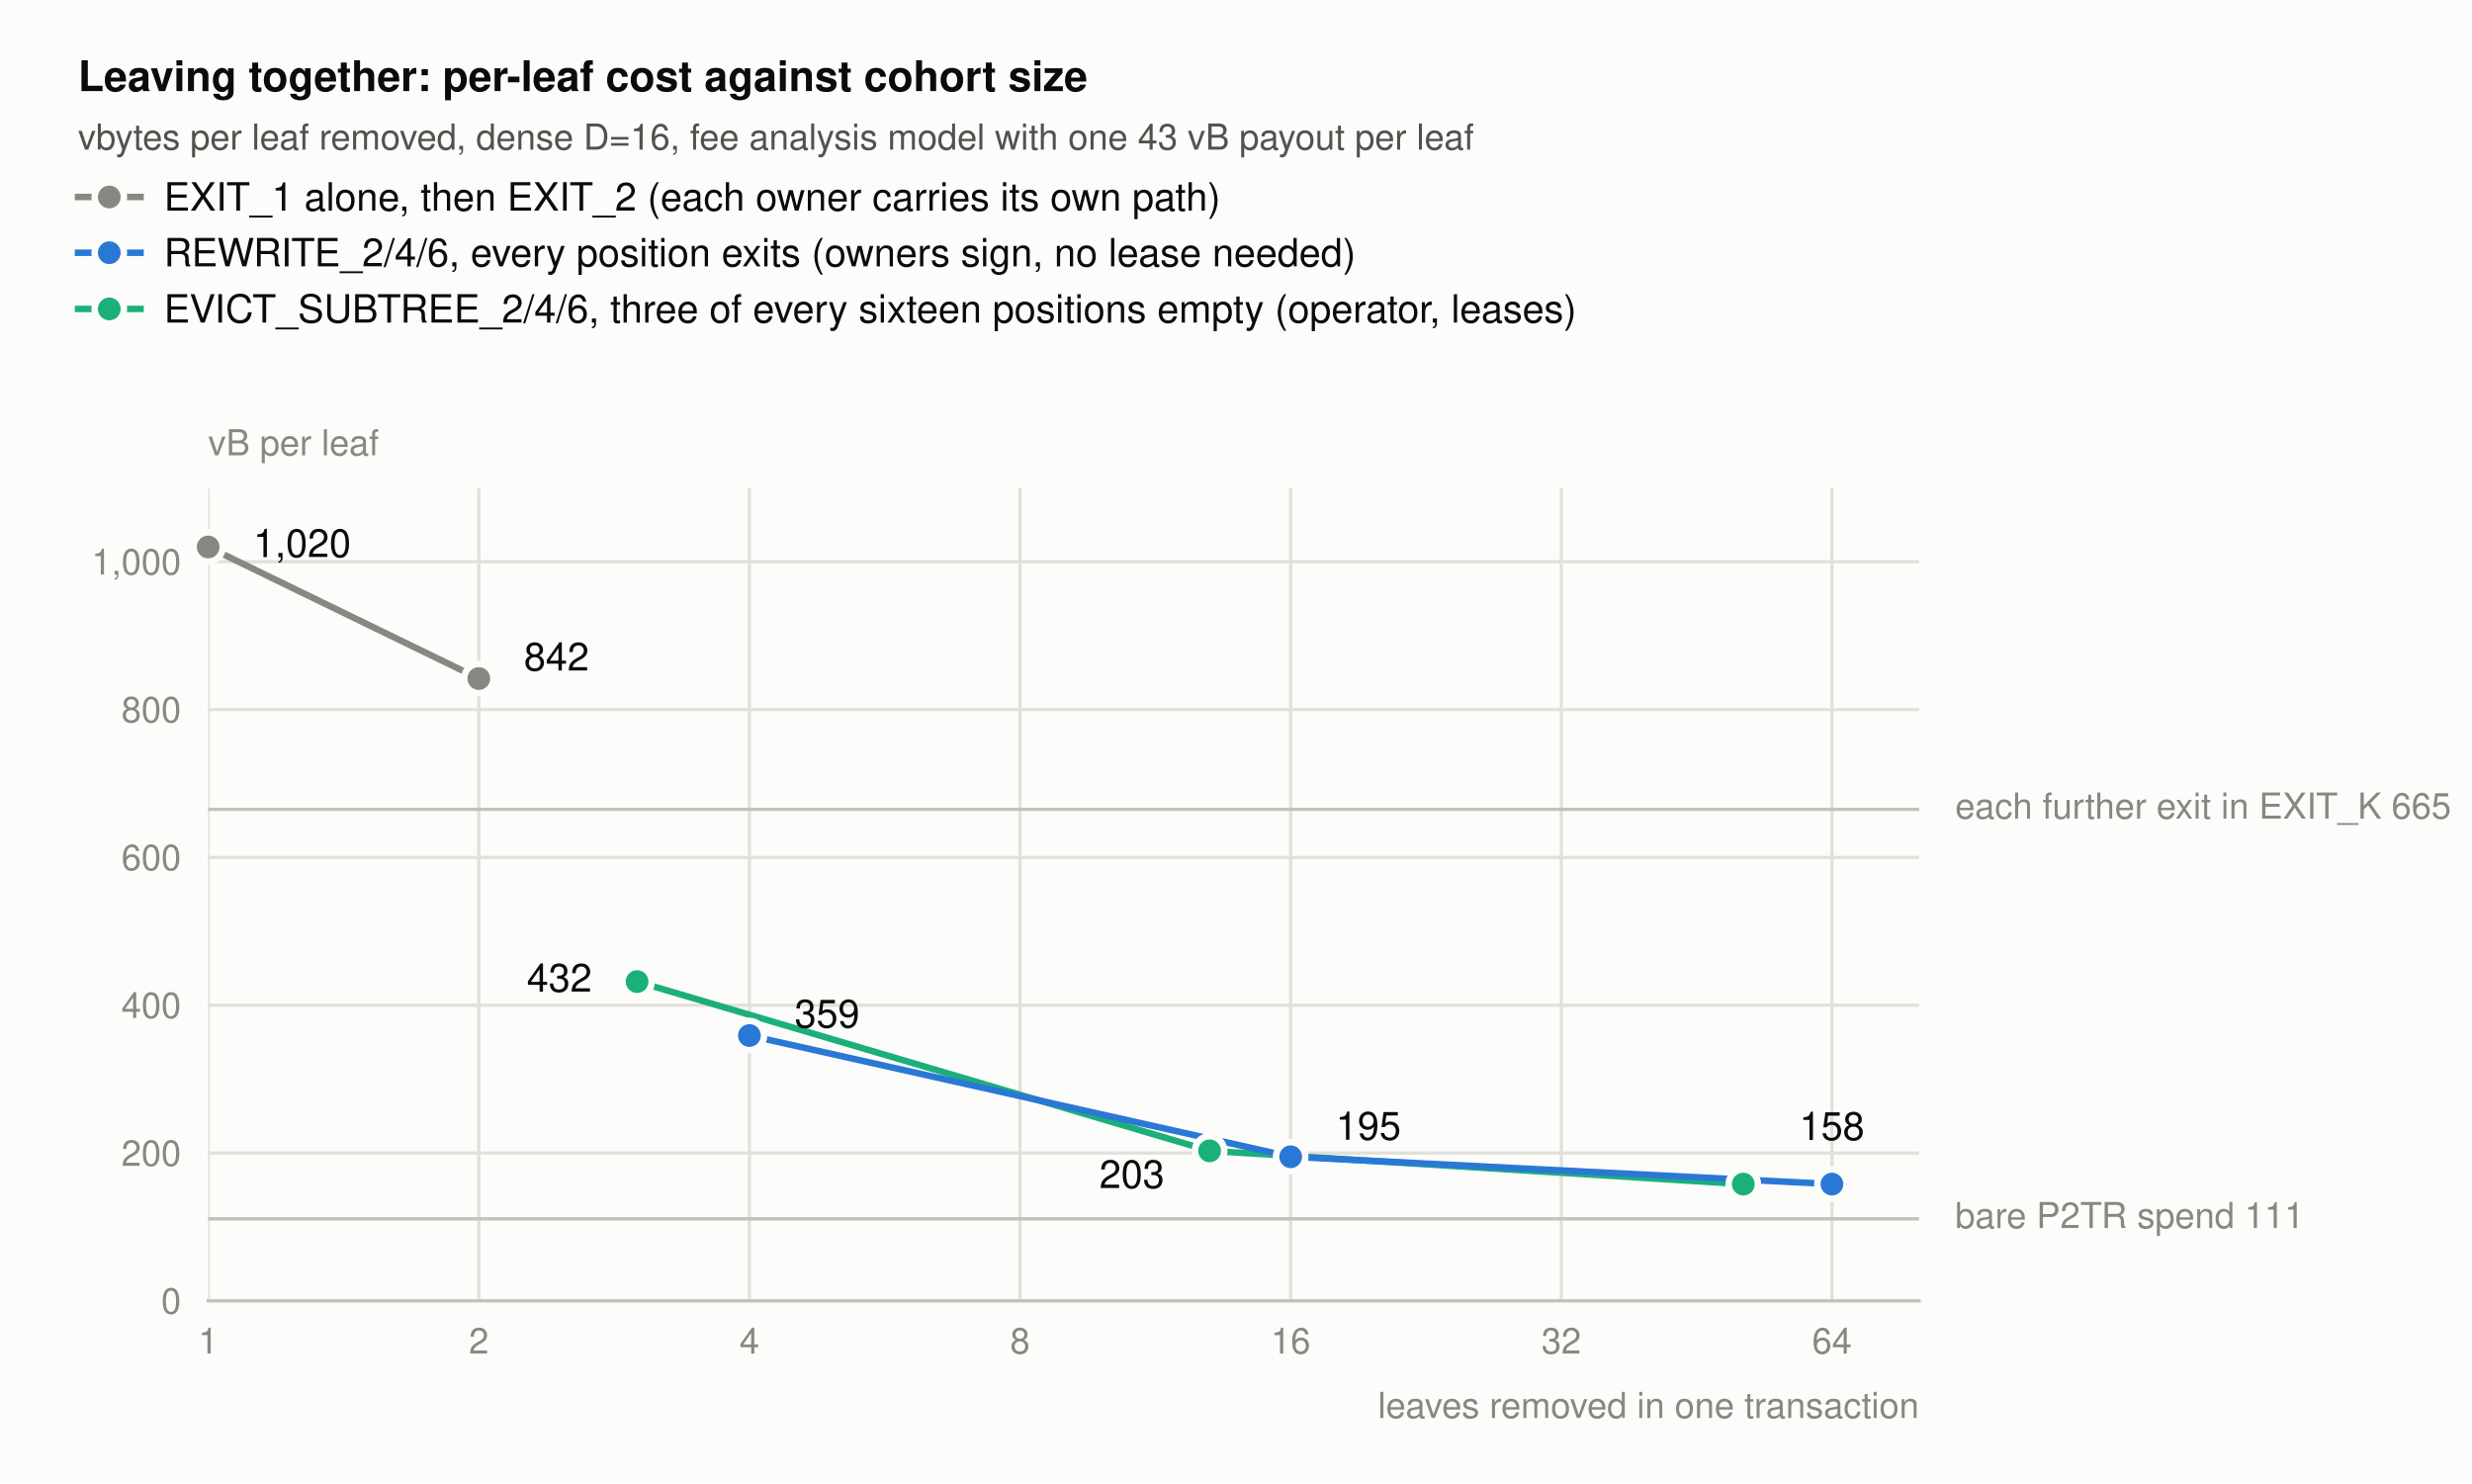
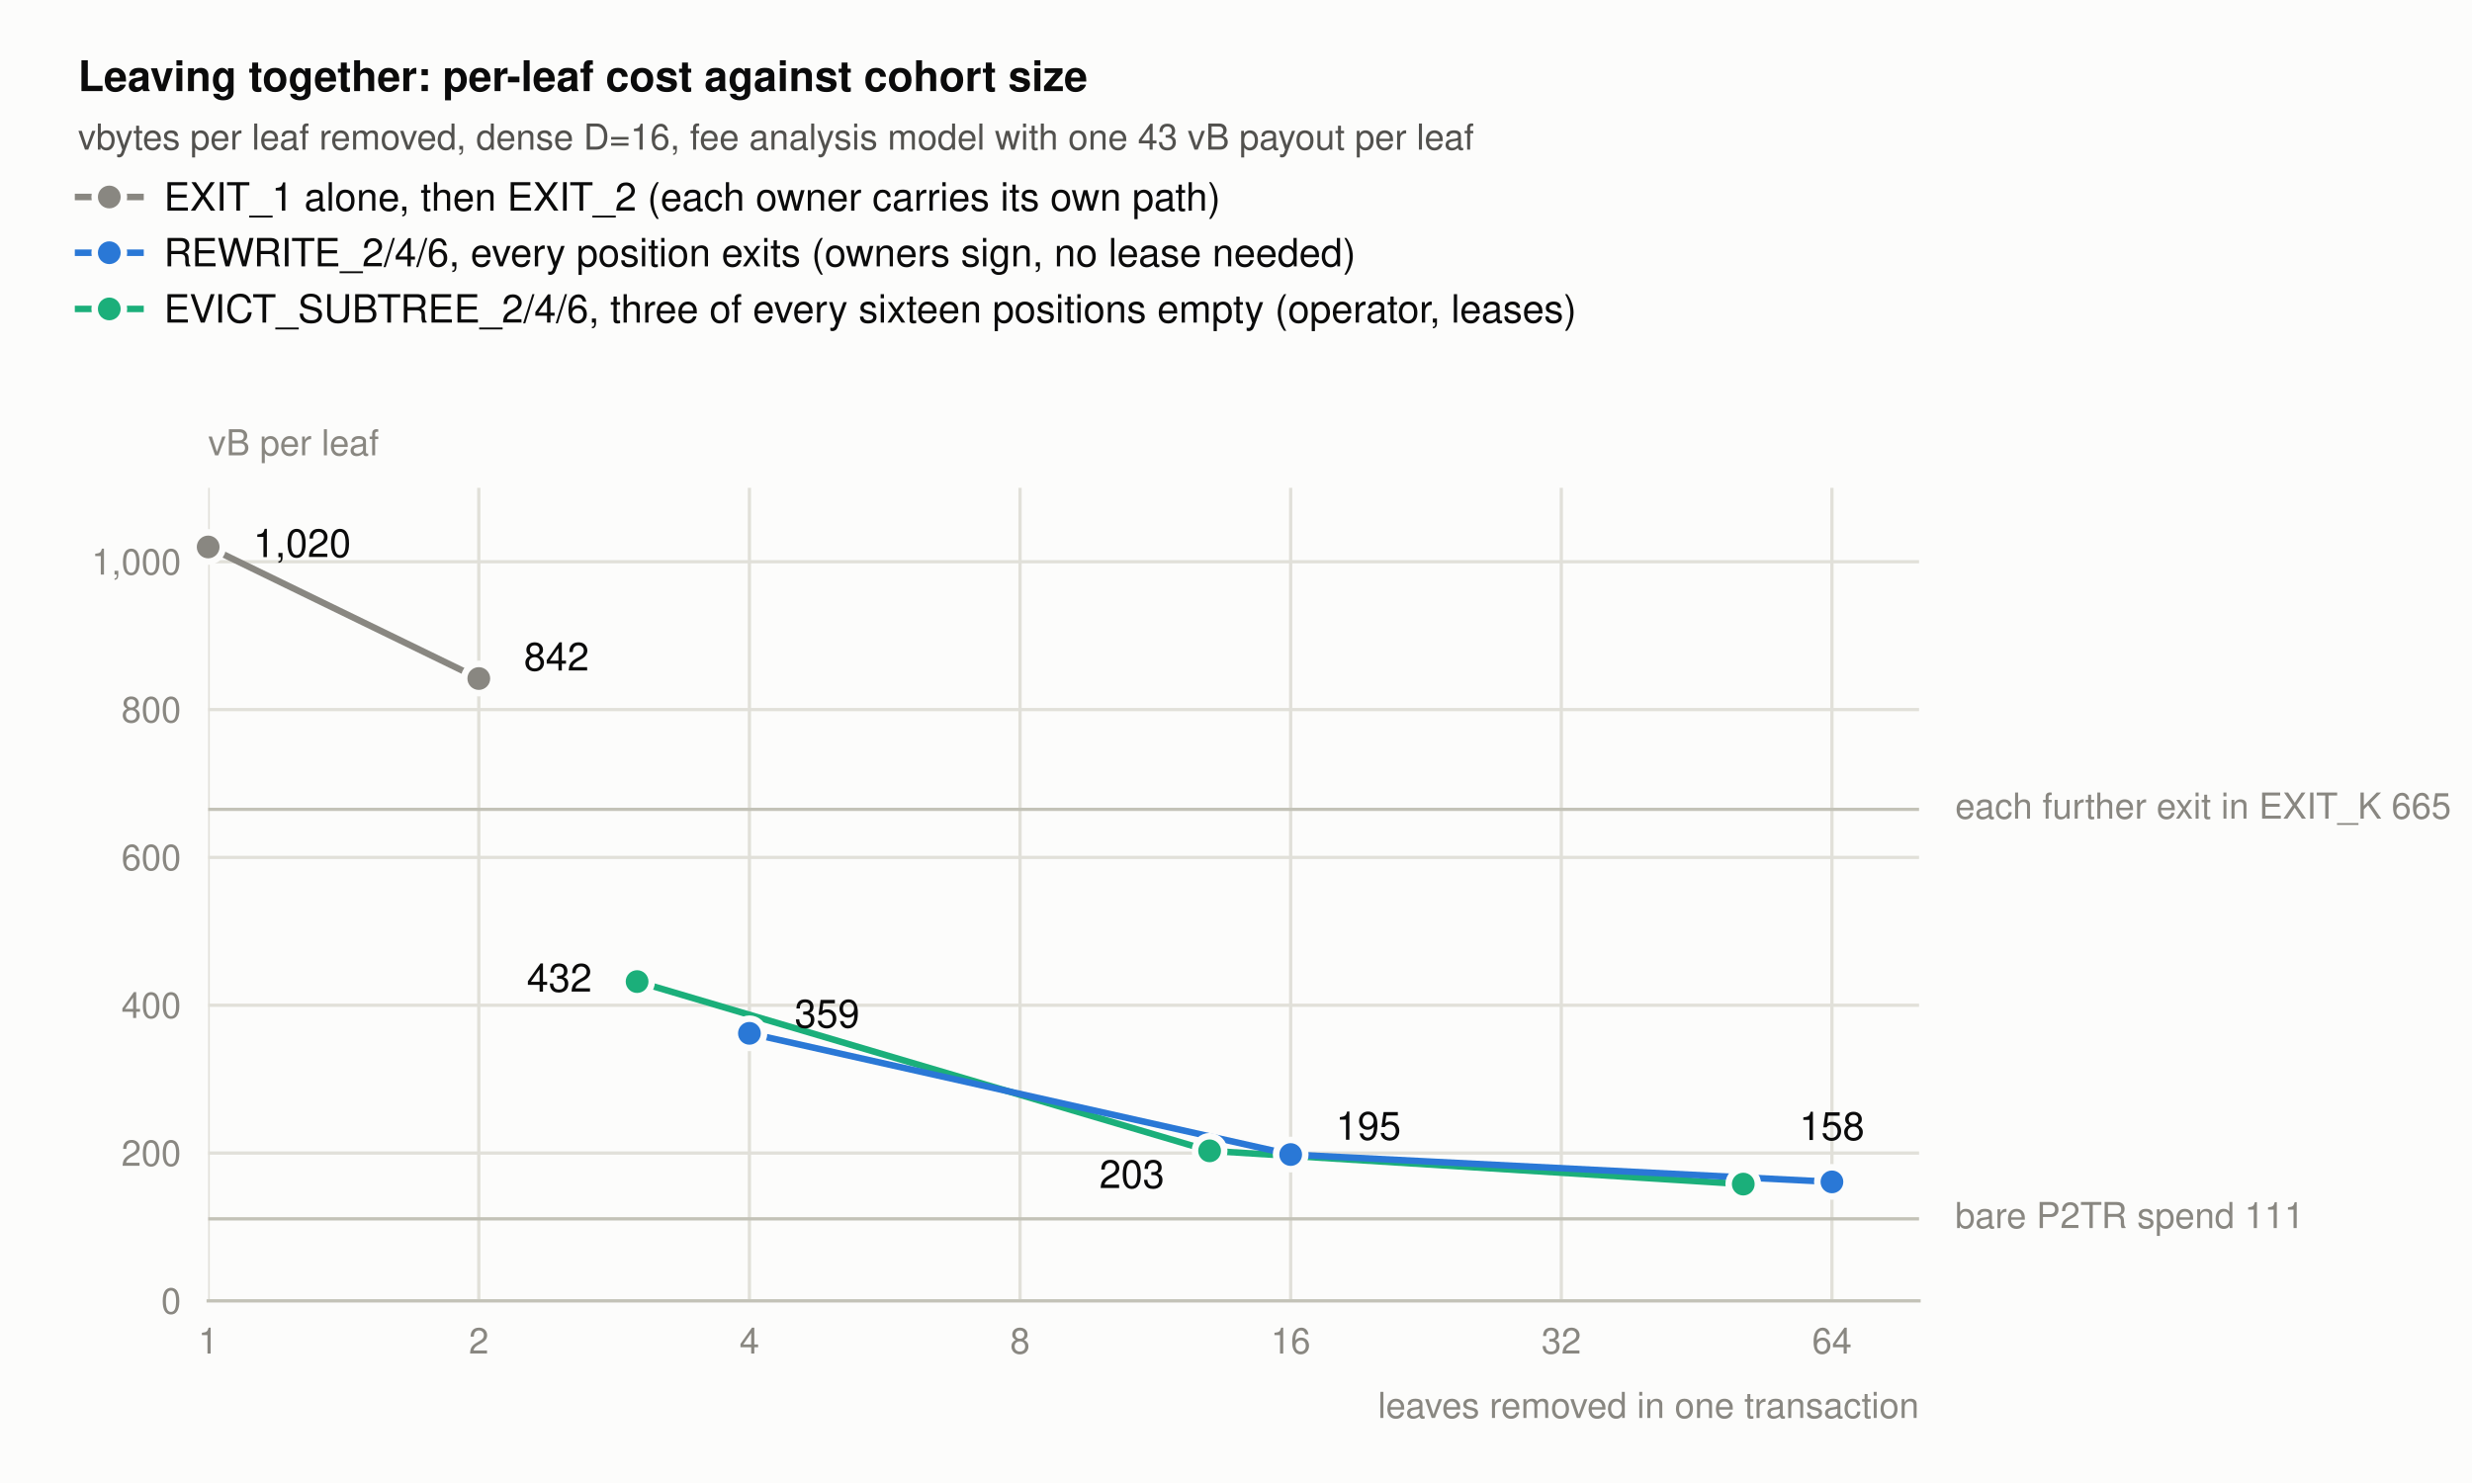
<svg xmlns="http://www.w3.org/2000/svg" xmlns:xlink="http://www.w3.org/1999/xlink" width="547.2pt" height="328.32pt" viewBox="0 0 547.2 328.32" version="1.1">
  <defs>
    <style type="text/css">*{stroke-linejoin: round; stroke-linecap: butt}</style>
  </defs>
  <g id="figure_1">
    <g id="patch_1">
      <path d="M 0 328.32  L 547.2 328.32  L 547.2 0  L 0 0  z " style="fill: #fcfcfb" />
    </g>
    <g id="axes_1">
      <g id="patch_2">
        <path d="M 46.08 288  L 424.8 288  L 424.8 108  L 46.08 108  z " style="fill: #fcfcfb" />
      </g>
      <g id="matplotlib.axis_1">
        <g id="xtick_1">
          <g id="line2d_1">
            <path d="M 46.08 288  L 46.08 108  " clip-path="url(#p14ac6d2b6f)" style="fill: none; stroke: #e1e0d9; stroke-width: 0.72; stroke-linecap: square" />
          </g>
          <g id="line2d_2" />
          <g id="text_1">
            <text style="font-size: 7.92px; font-family: 'Helvetica Neue', 'Helvetica', 'Arial', 'DejaVu Sans', sans-serif; text-anchor: middle; fill: #898781" x="46.08" y="299.655" transform="rotate(-0 46.08 299.6554)">1</text>
          </g>
        </g>
        <g id="xtick_2">
          <g id="line2d_3">
            <path d="M 105.986 288  L 105.986 108  " clip-path="url(#p14ac6d2b6f)" style="fill: none; stroke: #e1e0d9; stroke-width: 0.72; stroke-linecap: square" />
          </g>
          <g id="line2d_4" />
          <g id="text_2">
            <text style="font-size: 7.92px; font-family: 'Helvetica Neue', 'Helvetica', 'Arial', 'DejaVu Sans', sans-serif; text-anchor: middle; fill: #898781" x="105.986" y="299.655" transform="rotate(-0 105.9858 299.6554)">2</text>
          </g>
        </g>
        <g id="xtick_3">
          <g id="line2d_5">
            <path d="M 165.892 288  L 165.892 108  " clip-path="url(#p14ac6d2b6f)" style="fill: none; stroke: #e1e0d9; stroke-width: 0.72; stroke-linecap: square" />
          </g>
          <g id="line2d_6" />
          <g id="text_3">
            <text style="font-size: 7.92px; font-family: 'Helvetica Neue', 'Helvetica', 'Arial', 'DejaVu Sans', sans-serif; text-anchor: middle; fill: #898781" x="165.892" y="299.655" transform="rotate(-0 165.8915 299.6554)">4</text>
          </g>
        </g>
        <g id="xtick_4">
          <g id="line2d_7">
            <path d="M 225.797 288  L 225.797 108  " clip-path="url(#p14ac6d2b6f)" style="fill: none; stroke: #e1e0d9; stroke-width: 0.72; stroke-linecap: square" />
          </g>
          <g id="line2d_8" />
          <g id="text_4">
            <text style="font-size: 7.92px; font-family: 'Helvetica Neue', 'Helvetica', 'Arial', 'DejaVu Sans', sans-serif; text-anchor: middle; fill: #898781" x="225.797" y="299.655" transform="rotate(-0 225.7973 299.6554)">8</text>
          </g>
        </g>
        <g id="xtick_5">
          <g id="line2d_9">
            <path d="M 285.703 288  L 285.703 108  " clip-path="url(#p14ac6d2b6f)" style="fill: none; stroke: #e1e0d9; stroke-width: 0.72; stroke-linecap: square" />
          </g>
          <g id="line2d_10" />
          <g id="text_5">
            <text style="font-size: 7.92px; font-family: 'Helvetica Neue', 'Helvetica', 'Arial', 'DejaVu Sans', sans-serif; text-anchor: middle; fill: #898781" x="285.703" y="299.655" transform="rotate(-0 285.7031 299.6554)">16</text>
          </g>
        </g>
        <g id="xtick_6">
          <g id="line2d_11">
            <path d="M 345.609 288  L 345.609 108  " clip-path="url(#p14ac6d2b6f)" style="fill: none; stroke: #e1e0d9; stroke-width: 0.72; stroke-linecap: square" />
          </g>
          <g id="line2d_12" />
          <g id="text_6">
            <text style="font-size: 7.92px; font-family: 'Helvetica Neue', 'Helvetica', 'Arial', 'DejaVu Sans', sans-serif; text-anchor: middle; fill: #898781" x="345.609" y="299.655" transform="rotate(-0 345.6089 299.6554)">32</text>
          </g>
        </g>
        <g id="xtick_7">
          <g id="line2d_13">
            <path d="M 405.515 288  L 405.515 108  " clip-path="url(#p14ac6d2b6f)" style="fill: none; stroke: #e1e0d9; stroke-width: 0.72; stroke-linecap: square" />
          </g>
          <g id="line2d_14" />
          <g id="text_7">
            <text style="font-size: 7.92px; font-family: 'Helvetica Neue', 'Helvetica', 'Arial', 'DejaVu Sans', sans-serif; text-anchor: middle; fill: #898781" x="405.515" y="299.655" transform="rotate(-0 405.5146 299.6554)">64</text>
          </g>
        </g>
      </g>
      <g id="matplotlib.axis_2">
        <g id="ytick_1">
          <g id="line2d_15">
            <path d="M 46.08 288  L 424.8 288  " clip-path="url(#p14ac6d2b6f)" style="fill: none; stroke: #e1e0d9; stroke-width: 0.72; stroke-linecap: square" />
          </g>
          <g id="line2d_16" />
          <g id="text_8">
            <text style="font-size: 7.92px; font-family: 'Helvetica Neue', 'Helvetica', 'Arial', 'DejaVu Sans', sans-serif; text-anchor: end; fill: #898781" x="40.08" y="290.828" transform="rotate(-0 40.08 290.8277)">0</text>
          </g>
        </g>
        <g id="ytick_2">
          <g id="line2d_17">
            <path d="M 46.08 255.273  L 424.8 255.273  " clip-path="url(#p14ac6d2b6f)" style="fill: none; stroke: #e1e0d9; stroke-width: 0.72; stroke-linecap: square" />
          </g>
          <g id="line2d_18" />
          <g id="text_9">
            <text style="font-size: 7.92px; font-family: 'Helvetica Neue', 'Helvetica', 'Arial', 'DejaVu Sans', sans-serif; text-anchor: end; fill: #898781" x="40.08" y="258.1" transform="rotate(-0 40.08 258.1004)">200</text>
          </g>
        </g>
        <g id="ytick_3">
          <g id="line2d_19">
            <path d="M 46.08 222.545  L 424.8 222.545  " clip-path="url(#p14ac6d2b6f)" style="fill: none; stroke: #e1e0d9; stroke-width: 0.72; stroke-linecap: square" />
          </g>
          <g id="line2d_20" />
          <g id="text_10">
            <text style="font-size: 7.92px; font-family: 'Helvetica Neue', 'Helvetica', 'Arial', 'DejaVu Sans', sans-serif; text-anchor: end; fill: #898781" x="40.08" y="225.373" transform="rotate(-0 40.08 225.3731)">400</text>
          </g>
        </g>
        <g id="ytick_4">
          <g id="line2d_21">
            <path d="M 46.08 189.818  L 424.8 189.818  " clip-path="url(#p14ac6d2b6f)" style="fill: none; stroke: #e1e0d9; stroke-width: 0.72; stroke-linecap: square" />
          </g>
          <g id="line2d_22" />
          <g id="text_11">
            <text style="font-size: 7.92px; font-family: 'Helvetica Neue', 'Helvetica', 'Arial', 'DejaVu Sans', sans-serif; text-anchor: end; fill: #898781" x="40.08" y="192.646" transform="rotate(-0 40.08 192.6459)">600</text>
          </g>
        </g>
        <g id="ytick_5">
          <g id="line2d_23">
            <path d="M 46.08 157.091  L 424.8 157.091  " clip-path="url(#p14ac6d2b6f)" style="fill: none; stroke: #e1e0d9; stroke-width: 0.72; stroke-linecap: square" />
          </g>
          <g id="line2d_24" />
          <g id="text_12">
            <text style="font-size: 7.92px; font-family: 'Helvetica Neue', 'Helvetica', 'Arial', 'DejaVu Sans', sans-serif; text-anchor: end; fill: #898781" x="40.08" y="159.919" transform="rotate(-0 40.08 159.9186)">800</text>
          </g>
        </g>
        <g id="ytick_6">
          <g id="line2d_25">
            <path d="M 46.08 124.364  L 424.8 124.364  " clip-path="url(#p14ac6d2b6f)" style="fill: none; stroke: #e1e0d9; stroke-width: 0.72; stroke-linecap: square" />
          </g>
          <g id="line2d_26" />
          <g id="text_13">
            <text style="font-size: 7.92px; font-family: 'Helvetica Neue', 'Helvetica', 'Arial', 'DejaVu Sans', sans-serif; text-anchor: end; fill: #898781" x="40.08" y="127.191" transform="rotate(-0 40.08 127.1913)">1,000</text>
          </g>
        </g>
      </g>
      <g id="line2d_27">
        <path d="M 46.08 179.182  L 424.8 179.182  " clip-path="url(#p14ac6d2b6f)" style="fill: none; stroke: #c3c2b7; stroke-width: 0.72; stroke-linecap: square" />
      </g>
      <g id="line2d_28">
        <path d="M 46.08 269.836  L 424.8 269.836  " clip-path="url(#p14ac6d2b6f)" style="fill: none; stroke: #c3c2b7; stroke-width: 0.72; stroke-linecap: square" />
      </g>
      <g id="patch_3">
        <path d="M 46.08 288  L 424.8 288  " style="fill: none; stroke: #c3c2b7; stroke-width: 0.72; stroke-linejoin: miter; stroke-linecap: square" />
      </g>
      <g id="text_14">
        <text style="font-size: 7.92px; font-family: 'Helvetica Neue', 'Helvetica', 'Arial', 'DejaVu Sans', sans-serif; text-anchor: start; fill: #898781" x="432.8" y="181.229" transform="rotate(-0 432.8 181.2293)">each further exit in EXIT_K 665</text>
      </g>
      <g id="text_15">
        <text style="font-size: 7.92px; font-family: 'Helvetica Neue', 'Helvetica', 'Arial', 'DejaVu Sans', sans-serif; text-anchor: start; fill: #898781" x="432.8" y="271.884" transform="rotate(-0 432.8 271.8838)">bare P2TR spend 111</text>
      </g>
      <g id="line2d_29">
        <path d="M 46.08 121.091  L 105.986 150.218  " clip-path="url(#p14ac6d2b6f)" style="fill: none; stroke: #898781; stroke-width: 1.44; stroke-linecap: round" />
      </g>
      <g id="line2d_30">
        <path d="M 141.028 217.309  L 267.758 254.782  L 385.891 262.145  " clip-path="url(#p14ac6d2b6f)" style="fill: none; stroke: #1baf7a; stroke-width: 1.44; stroke-linecap: round" />
      </g>
      <g id="line2d_31">
-         <path d="M 165.892 229.255  L 285.703 256.091  L 405.515 262.145  " clip-path="url(#p14ac6d2b6f)" style="fill: none; stroke: #2a78d6; stroke-width: 1.44; stroke-linecap: round" />
+         <path d="M 165.892 228.764  L 285.703 255.6  L 405.515 261.655  " clip-path="url(#p14ac6d2b6f)" style="fill: none; stroke: #2a78d6; stroke-width: 1.44; stroke-linecap: round" />
      </g>
      <g id="text_16">
        <text style="font-size: 8.64px; font-family: 'Helvetica Neue', 'Helvetica', 'Arial', 'DejaVu Sans', sans-serif; text-anchor: start; fill: #0b0b0b" x="56.08" y="123.324" transform="rotate(-0 56.08 123.3245)">1,020</text>
      </g>
      <g id="text_17">
        <text style="font-size: 8.64px; font-family: 'Helvetica Neue', 'Helvetica', 'Arial', 'DejaVu Sans', sans-serif; text-anchor: start; fill: #0b0b0b" x="115.986" y="148.452" transform="rotate(-0 115.9858 148.4518)">842</text>
      </g>
      <g id="text_18">
        <text style="font-size: 8.64px; font-family: 'Helvetica Neue', 'Helvetica', 'Arial', 'DejaVu Sans', sans-serif; text-anchor: end; fill: #0b0b0b" x="131.028" y="219.543" transform="rotate(-0 131.0284 219.5427)">432</text>
      </g>
      <g id="text_19">
        <text style="font-size: 8.64px; font-family: 'Helvetica Neue', 'Helvetica', 'Arial', 'DejaVu Sans', sans-serif; text-anchor: start; fill: #0b0b0b" x="175.892" y="227.488" transform="rotate(-0 175.8915 227.4881)">359</text>
      </g>
      <g id="text_20">
        <text style="font-size: 8.64px; font-family: 'Helvetica Neue', 'Helvetica', 'Arial', 'DejaVu Sans', sans-serif; text-anchor: end; fill: #0b0b0b" x="257.758" y="263.015" transform="rotate(-0 257.7577 263.0154)">203</text>
      </g>
      <g id="text_21">
        <text style="font-size: 8.64px; font-family: 'Helvetica Neue', 'Helvetica', 'Arial', 'DejaVu Sans', sans-serif; text-anchor: start; fill: #0b0b0b" x="295.703" y="252.324" transform="rotate(-0 295.7031 252.3245)">195</text>
      </g>
      <g id="text_22">
        <text style="font-size: 8.64px; font-family: 'Helvetica Neue', 'Helvetica', 'Arial', 'DejaVu Sans', sans-serif; text-anchor: middle; fill: #0b0b0b" x="405.515" y="252.379" transform="rotate(-0 405.5146 252.379)">158</text>
      </g>
      <g id="line2d_32">
        <defs>
          <path id="m3a61902f1b" d="M 0 3.24  C 0.859 3.24 1.683 2.899 2.291 2.291  C 2.899 1.683 3.24 0.859 3.24 0  C 3.24 -0.859 2.899 -1.683 2.291 -2.291  C 1.683 -2.899 0.859 -3.24 0 -3.24  C -0.859 -3.24 -1.683 -2.899 -2.291 -2.291  C -2.899 -1.683 -3.24 -0.859 -3.24 0  C -3.24 0.859 -2.899 1.683 -2.291 2.291  C -1.683 2.899 -0.859 3.24 0 3.24  z " style="stroke: #fcfcfb; stroke-width: 1.44" />
        </defs>
        <g>
          <use xlink:href="#m3a61902f1b" x="46.08" y="121.091" style="fill: #898781; stroke: #fcfcfb; stroke-width: 1.44" />
          <use xlink:href="#m3a61902f1b" x="105.986" y="150.218" style="fill: #898781; stroke: #fcfcfb; stroke-width: 1.44" />
        </g>
      </g>
      <g id="line2d_33">
        <defs>
          <path id="m87397ed6df" d="M 0 3.24  C 0.859 3.24 1.683 2.899 2.291 2.291  C 2.899 1.683 3.24 0.859 3.24 0  C 3.24 -0.859 2.899 -1.683 2.291 -2.291  C 1.683 -2.899 0.859 -3.24 0 -3.24  C -0.859 -3.24 -1.683 -2.899 -2.291 -2.291  C -2.899 -1.683 -3.24 -0.859 -3.24 0  C -3.24 0.859 -2.899 1.683 -2.291 2.291  C -1.683 2.899 -0.859 3.24 0 3.24  z " style="stroke: #fcfcfb; stroke-width: 1.44" />
        </defs>
        <g>
          <use xlink:href="#m87397ed6df" x="141.028" y="217.309" style="fill: #1baf7a; stroke: #fcfcfb; stroke-width: 1.44" />
          <use xlink:href="#m87397ed6df" x="267.758" y="254.782" style="fill: #1baf7a; stroke: #fcfcfb; stroke-width: 1.44" />
          <use xlink:href="#m87397ed6df" x="385.891" y="262.145" style="fill: #1baf7a; stroke: #fcfcfb; stroke-width: 1.44" />
        </g>
      </g>
      <g id="line2d_34">
        <defs>
          <path id="m91e511d111" d="M 0 3.24  C 0.859 3.24 1.683 2.899 2.291 2.291  C 2.899 1.683 3.24 0.859 3.24 0  C 3.24 -0.859 2.899 -1.683 2.291 -2.291  C 1.683 -2.899 0.859 -3.24 0 -3.24  C -0.859 -3.24 -1.683 -2.899 -2.291 -2.291  C -2.899 -1.683 -3.24 -0.859 -3.24 0  C -3.24 0.859 -2.899 1.683 -2.291 2.291  C -1.683 2.899 -0.859 3.24 0 3.24  z " style="stroke: #fcfcfb; stroke-width: 1.44" />
        </defs>
        <g>
-           <use xlink:href="#m91e511d111" x="165.892" y="229.255" style="fill: #2a78d6; stroke: #fcfcfb; stroke-width: 1.44" />
-           <use xlink:href="#m91e511d111" x="285.703" y="256.091" style="fill: #2a78d6; stroke: #fcfcfb; stroke-width: 1.44" />
-           <use xlink:href="#m91e511d111" x="405.515" y="262.145" style="fill: #2a78d6; stroke: #fcfcfb; stroke-width: 1.44" />
+           <use xlink:href="#m91e511d111" x="165.892" y="228.764" style="fill: #2a78d6; stroke: #fcfcfb; stroke-width: 1.44" />
+           <use xlink:href="#m91e511d111" x="285.703" y="255.6" style="fill: #2a78d6; stroke: #fcfcfb; stroke-width: 1.44" />
+           <use xlink:href="#m91e511d111" x="405.515" y="261.655" style="fill: #2a78d6; stroke: #fcfcfb; stroke-width: 1.44" />
        </g>
      </g>
    </g>
    <g id="text_23">
      <text style="font-weight: 600; font-size: 9.36px; font-family: 'Helvetica Neue', 'Helvetica', 'Arial', 'DejaVu Sans', sans-serif; text-anchor: start; fill: #0b0b0b" x="17.28" y="20.16" transform="rotate(-0 17.28 20.16)">Leaving together: per-leaf cost against cohort size</text>
    </g>
    <g id="text_24">
      <text style="font-size: 7.92px; font-family: 'Helvetica Neue', 'Helvetica', 'Arial', 'DejaVu Sans', sans-serif; text-anchor: start; fill: #52514e" x="17.28" y="33.12" transform="rotate(-0 17.28 33.12)">vbytes per leaf removed, dense D=16, fee analysis model with one 43 vB payout per leaf</text>
    </g>
    <g id="text_25">
      <text style="font-size: 7.92px; font-family: 'Helvetica Neue', 'Helvetica', 'Arial', 'DejaVu Sans', sans-serif; text-anchor: end; fill: #898781" x="424.8" y="313.92" transform="rotate(-0 424.8 313.92)">leaves removed in one transaction</text>
    </g>
    <g id="text_26">
      <text style="font-size: 7.92px; font-family: 'Helvetica Neue', 'Helvetica', 'Arial', 'DejaVu Sans', sans-serif; text-anchor: start; fill: #898781" x="46.08" y="100.8" transform="rotate(-0 46.08 100.8)">vB per leaf</text>
    </g>
    <g id="legend_1">
      <g id="line2d_35">
        <path d="M 17.28 43.611  L 24.192 43.611  L 31.104 43.611  " style="fill: none; stroke: #898781; stroke-width: 1.44; stroke-linecap: square" />
        <g>
          <use xlink:href="#m3a61902f1b" x="24.192" y="43.611" style="fill: #898781; stroke: #fcfcfb; stroke-width: 1.44" />
        </g>
      </g>
      <g id="text_27">
        <text style="font-size: 8.64px; font-family: 'Helvetica Neue', 'Helvetica', 'Arial', 'DejaVu Sans', sans-serif; text-anchor: start; fill: #0b0b0b" x="36.288" y="46.635" transform="rotate(-0 36.288 46.6353)">EXIT_1 alone, then EXIT_2 (each owner carries its own path)</text>
      </g>
      <g id="line2d_36">
        <path d="M 17.28 55.949  L 24.192 55.949  L 31.104 55.949  " style="fill: none; stroke: #2a78d6; stroke-width: 1.44; stroke-linecap: square" />
        <g>
          <use xlink:href="#m91e511d111" x="24.192" y="55.949" style="fill: #2a78d6; stroke: #fcfcfb; stroke-width: 1.44" />
        </g>
      </g>
      <g id="text_28">
        <text style="font-size: 8.64px; font-family: 'Helvetica Neue', 'Helvetica', 'Arial', 'DejaVu Sans', sans-serif; text-anchor: start; fill: #0b0b0b" x="36.288" y="58.973" transform="rotate(-0 36.288 58.97295)">REWRITE_2/4/6, every position exits (owners sign, no lease needed)</text>
      </g>
      <g id="line2d_37">
        <path d="M 17.28 68.391  L 24.192 68.391  L 31.104 68.391  " style="fill: none; stroke: #1baf7a; stroke-width: 1.44; stroke-linecap: square" />
        <g>
          <use xlink:href="#m87397ed6df" x="24.192" y="68.391" style="fill: #1baf7a; stroke: #fcfcfb; stroke-width: 1.44" />
        </g>
      </g>
      <g id="text_29">
        <text style="font-size: 8.64px; font-family: 'Helvetica Neue', 'Helvetica', 'Arial', 'DejaVu Sans', sans-serif; text-anchor: start; fill: #0b0b0b" x="36.288" y="71.415" transform="rotate(-0 36.288 71.41455)">EVICT_SUBTREE_2/4/6, three of every sixteen positions empty (operator, leases)</text>
      </g>
    </g>
  </g>
  <defs>
    <clipPath id="p14ac6d2b6f">
      <rect x="46.08" y="108" width="378.72" height="180" />
    </clipPath>
  </defs>
</svg>
